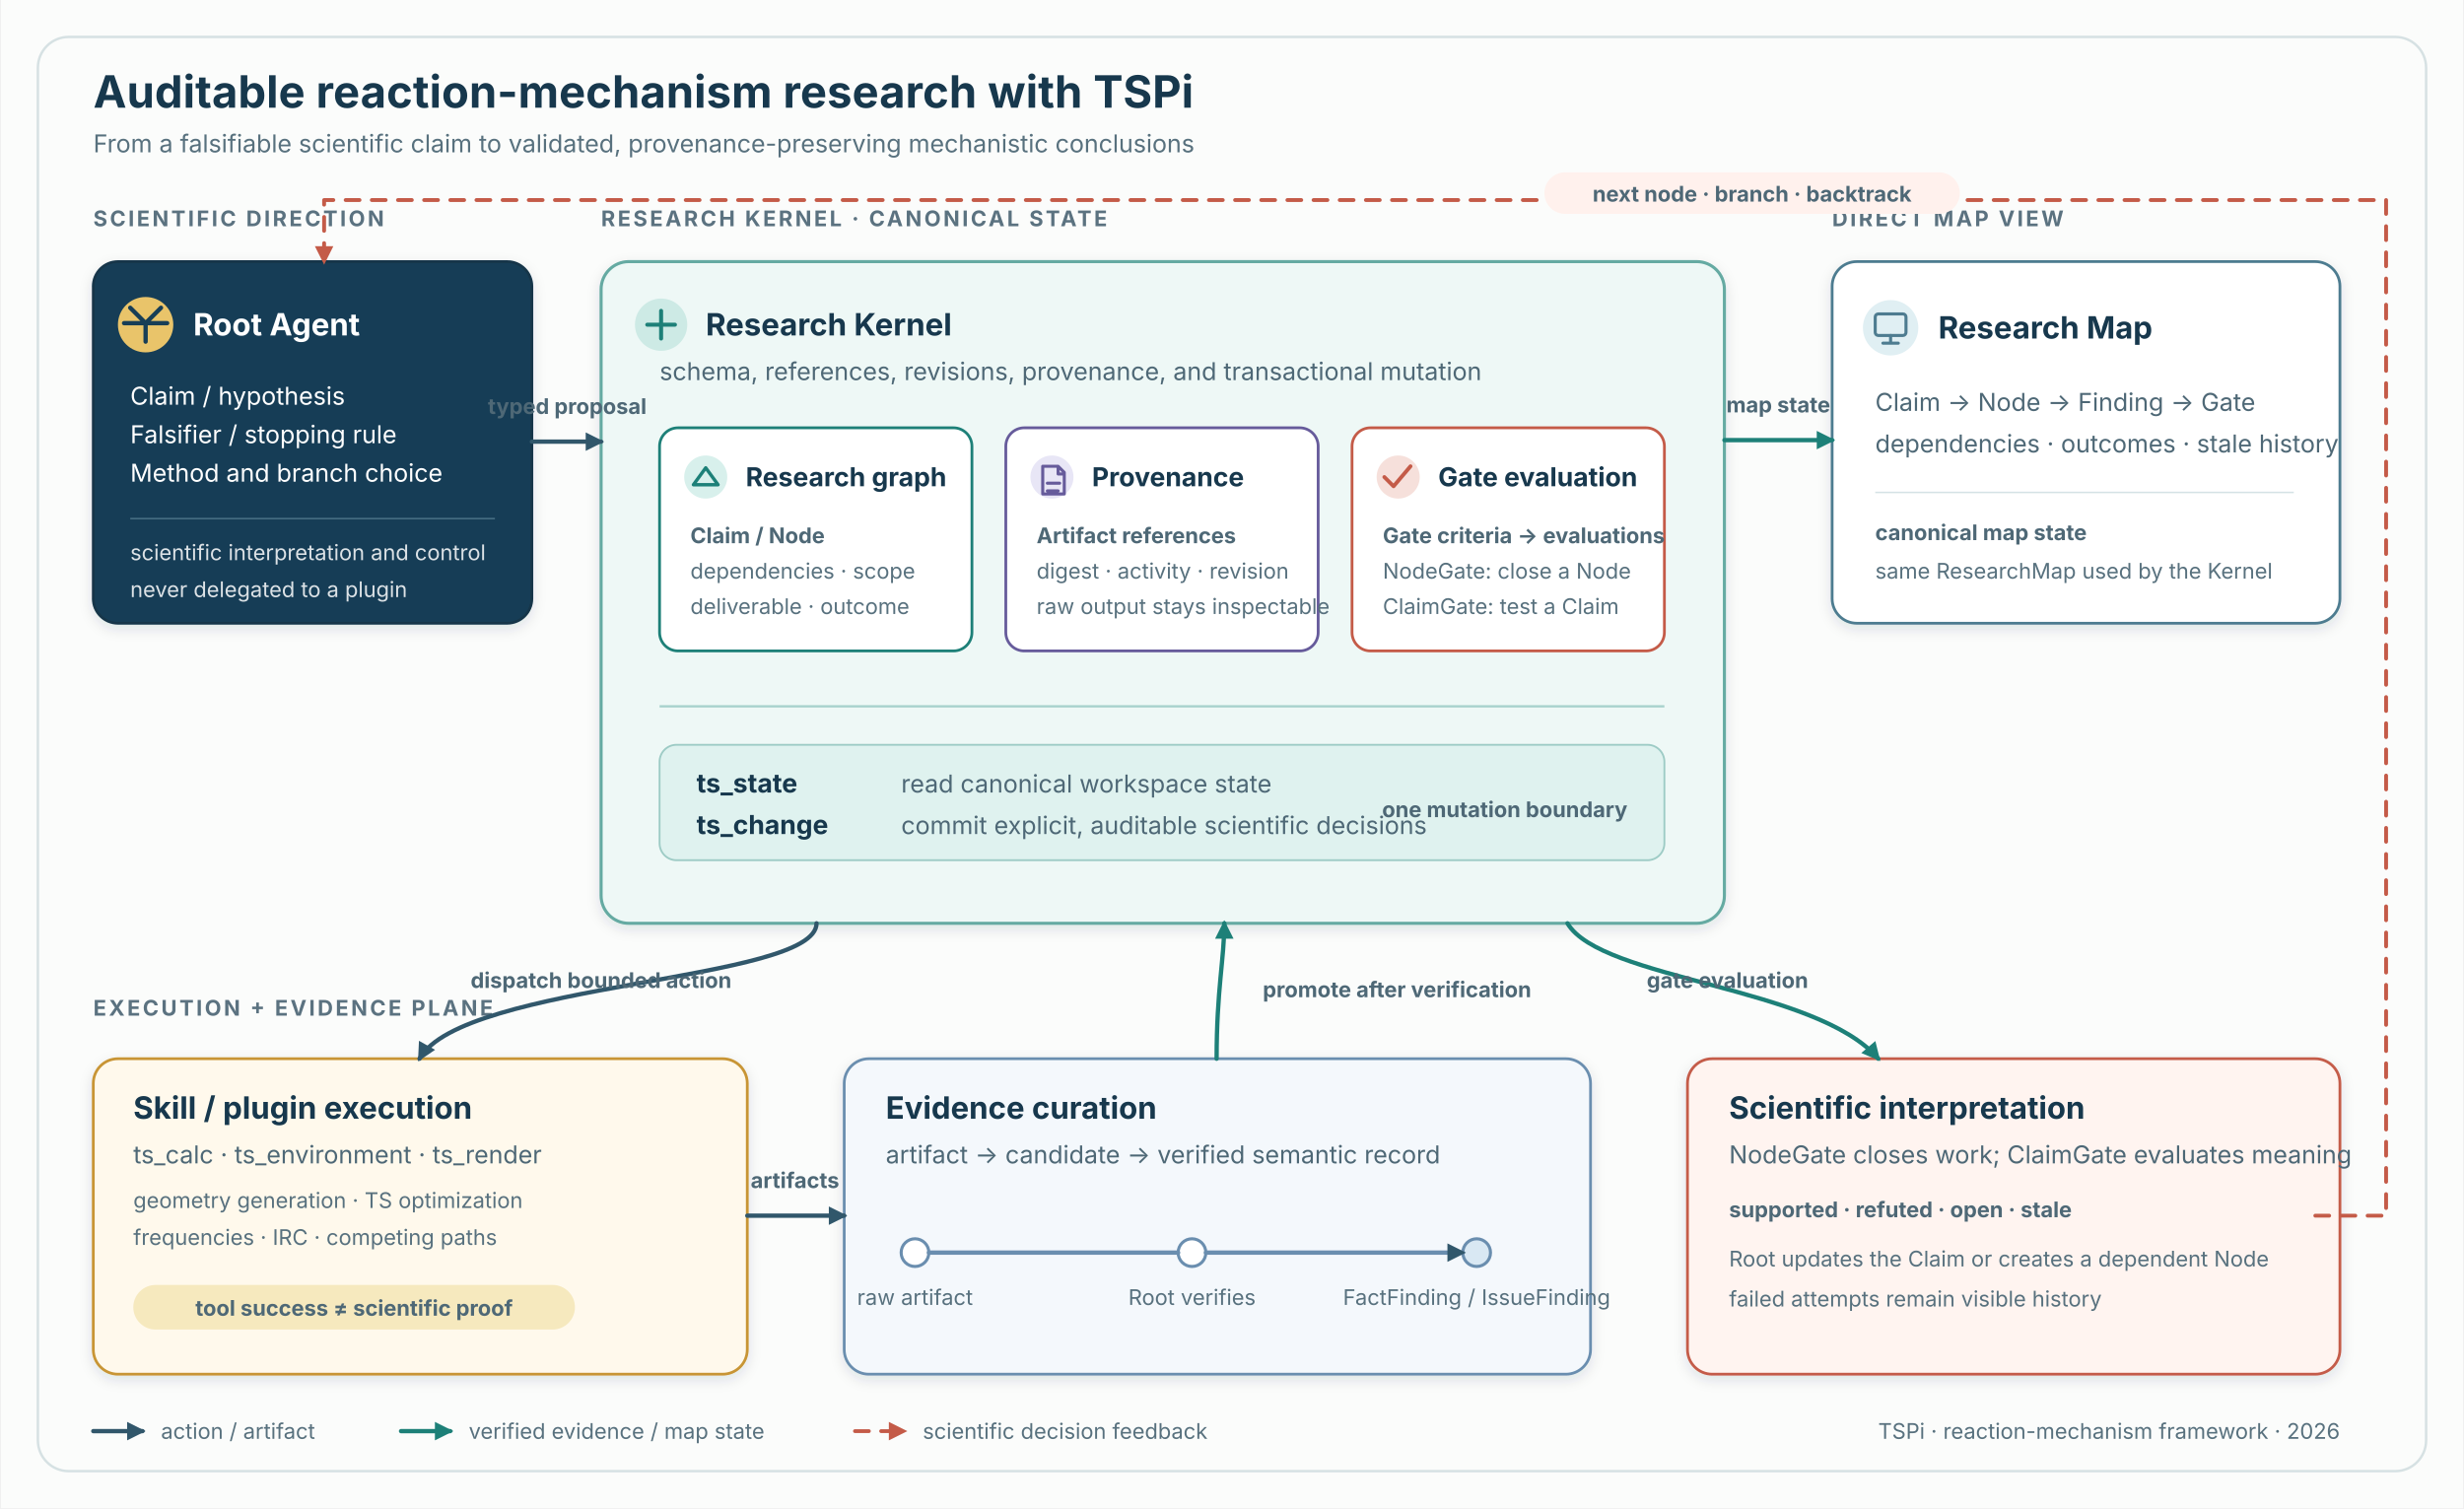
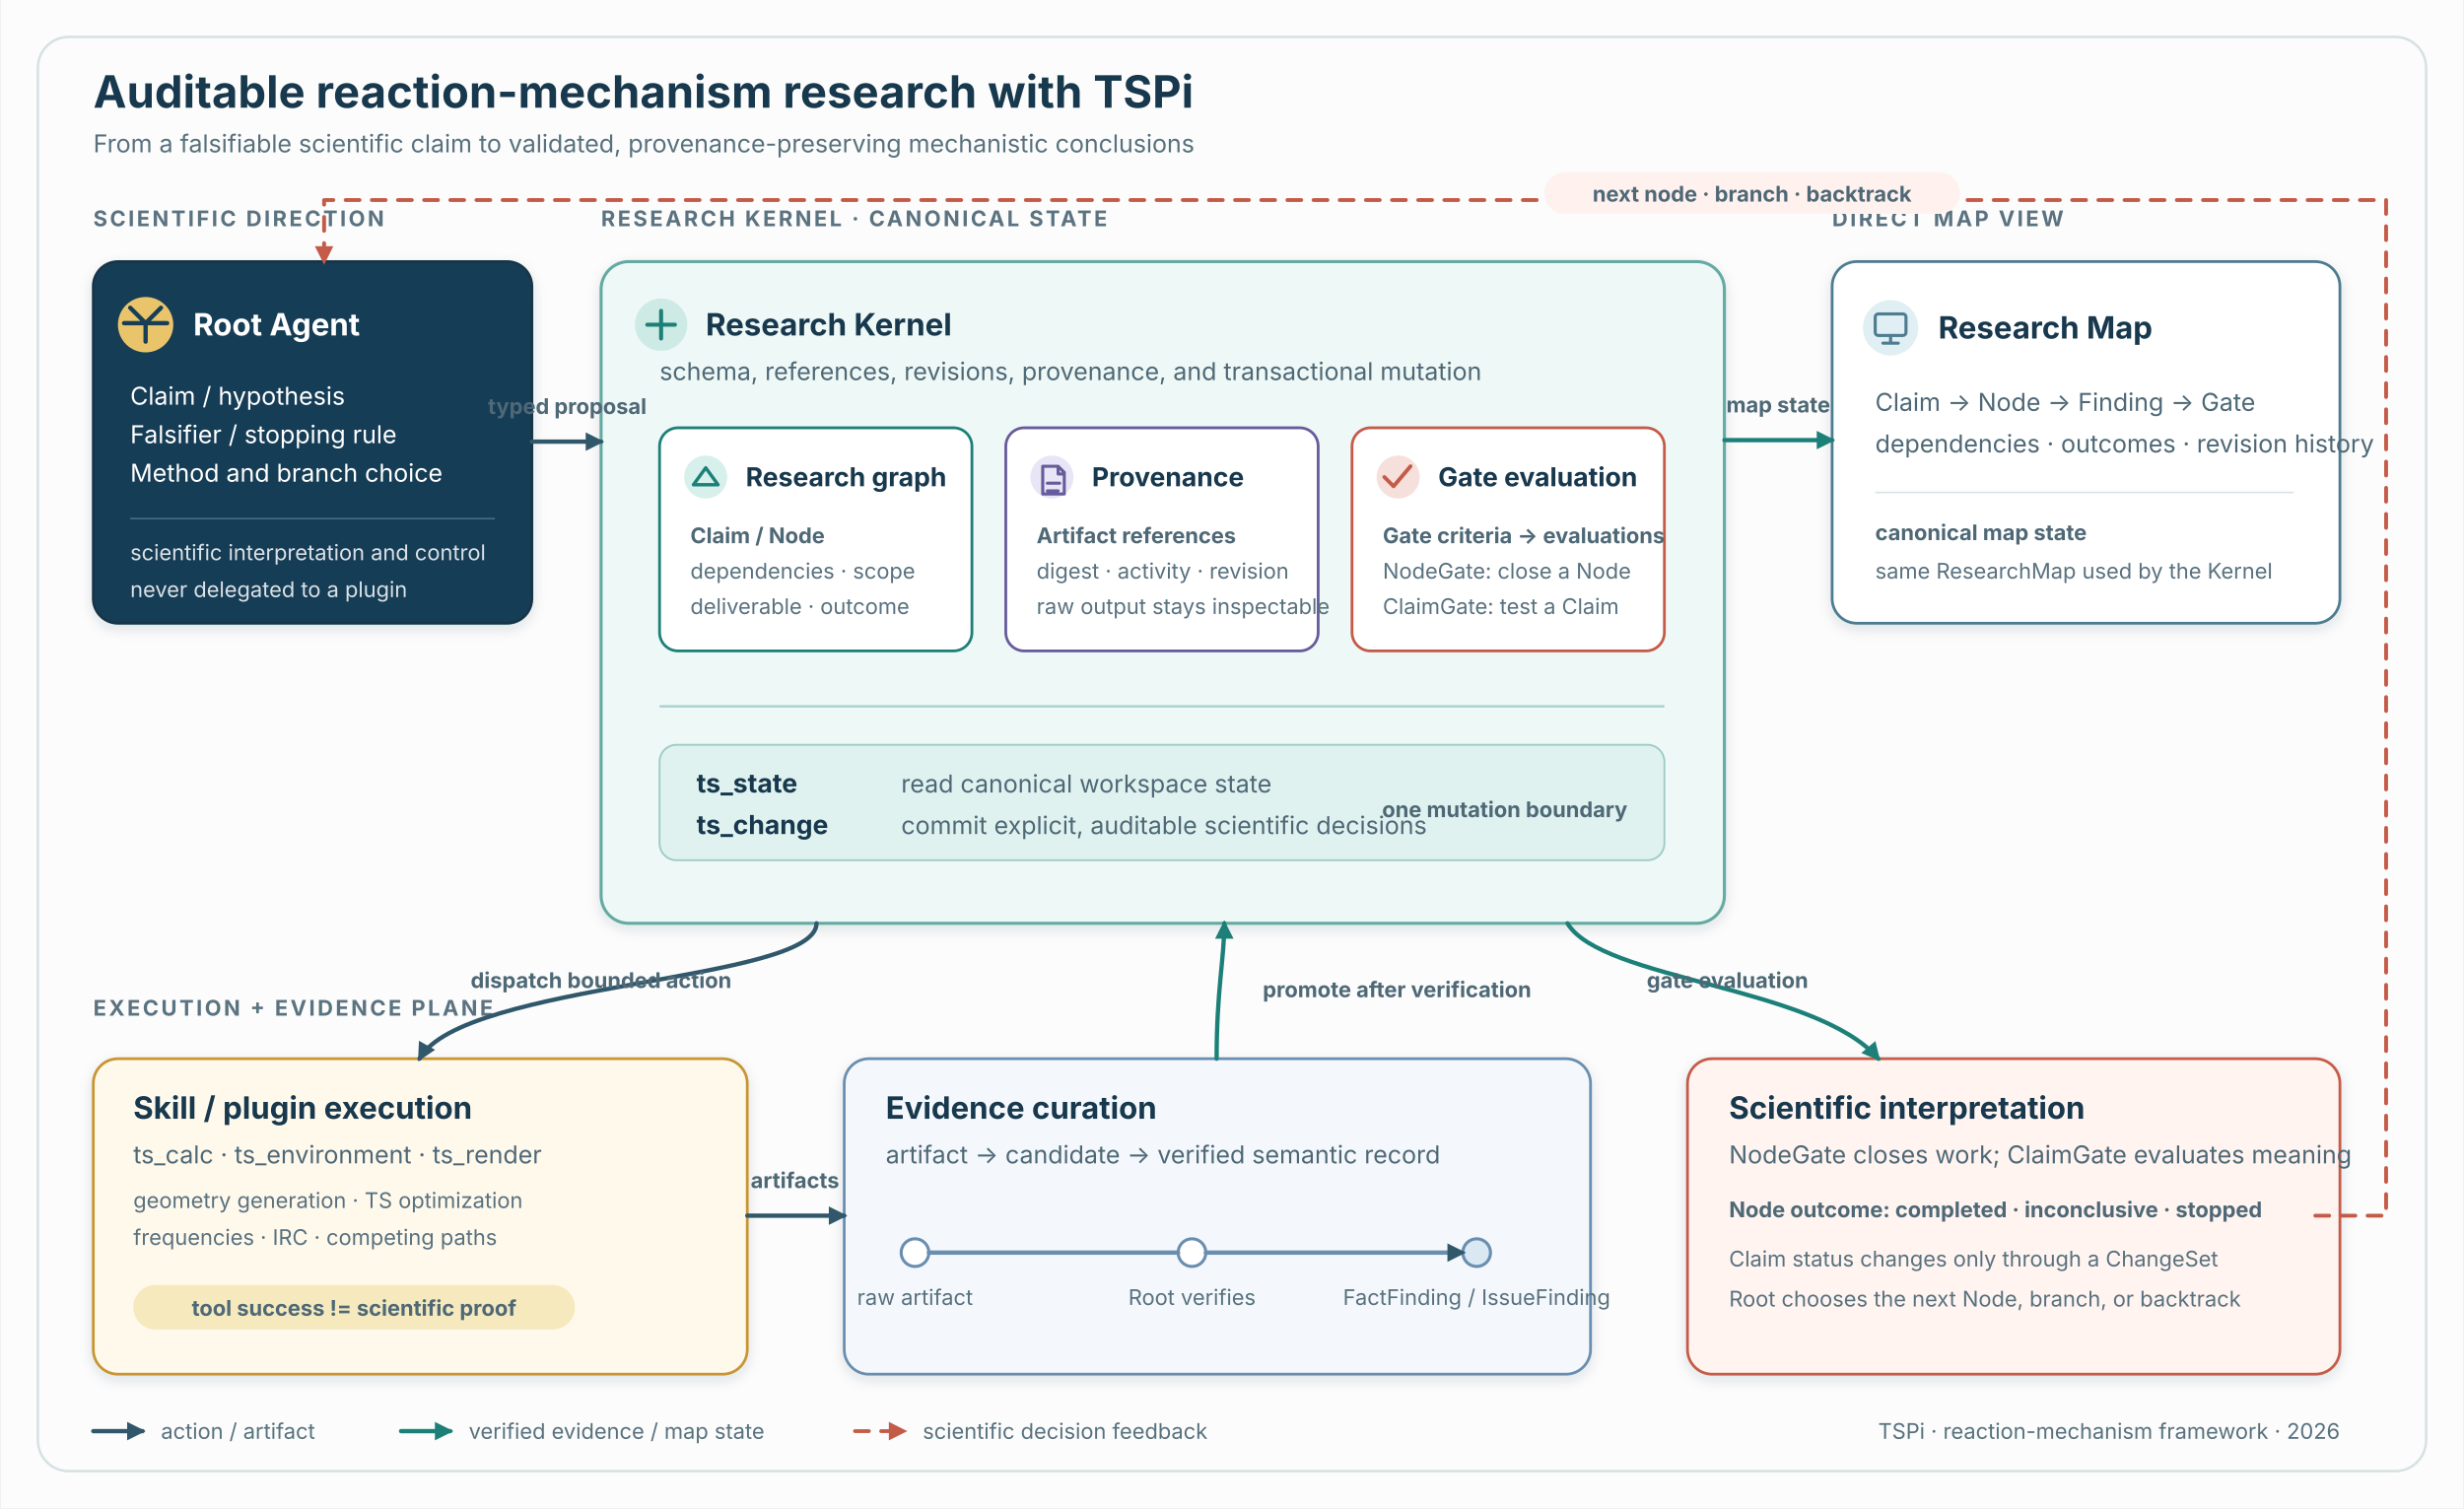
<svg xmlns="http://www.w3.org/2000/svg" width="183mm" height="112mm" viewBox="0 0 1600 980" role="img" aria-labelledby="title desc">
  <defs>
    <marker id="arrow-navy" markerWidth="12" markerHeight="12" refX="10" refY="6" orient="auto" markerUnits="userSpaceOnUse">
      <path d="M0,0 L12,6 L0,12 Z" fill="#31576B" />
    </marker>
    <marker id="arrow-teal" markerWidth="12" markerHeight="12" refX="10" refY="6" orient="auto" markerUnits="userSpaceOnUse">
      <path d="M0,0 L12,6 L0,12 Z" fill="#1D8078" />
    </marker>
    <marker id="arrow-coral" markerWidth="12" markerHeight="12" refX="10" refY="6" orient="auto" markerUnits="userSpaceOnUse">
      <path d="M0,0 L12,6 L0,12 Z" fill="#C45B48" />
    </marker>
    <filter id="shadow" x="-10%" y="-10%" width="120%" height="130%">
      <feDropShadow dx="0" dy="3" stdDeviation="4" flood-color="#17384D" flood-opacity="0.12" />
    </filter>
    <style>
      text { font-family: Inter, "Noto Sans", Arial, sans-serif; fill: #17384D; }
      .title { font-size: 29px; font-weight: 700; letter-spacing: .1px; }
      .subtitle { font-size: 16px; fill: #58717E; }
      .section { font-size: 14px; font-weight: 700; letter-spacing: 1.6px; fill: #5B7280; }
      .heading { font-size: 20px; font-weight: 700; }
      .subheading { font-size: 17px; font-weight: 700; }
      .body { font-size: 16px; fill: #4E6876; }
      .small { font-size: 14px; fill: #58717E; }
      .small-strong { font-size: 14px; font-weight: 700; fill: #4E6876; }
      .inverse { fill: #FFFFFF; }
      .flow { fill: none; stroke: #31576B; stroke-width: 2.8; stroke-linecap: round; stroke-linejoin: round; marker-end: url(#arrow-navy); }
      .evidence-flow { fill: none; stroke: #1D8078; stroke-width: 2.8; stroke-linecap: round; stroke-linejoin: round; marker-end: url(#arrow-teal); }
      .feedback { fill: none; stroke: #C45B48; stroke-width: 2.5; stroke-dasharray: 9 8; stroke-linecap: round; stroke-linejoin: round; marker-end: url(#arrow-coral); }
      .card { filter: url(#shadow); }
    </style>
  </defs>
  <rect width="1600" height="980" fill="#FBFCFB" />
  <rect x="24" y="24" width="1552" height="932" rx="20" fill="#FBFCFB" stroke="#D6E1E3" stroke-width="1.6" />
  <text x="60" y="70" class="title">Auditable reaction-mechanism research with TSPi</text>
  <text x="60" y="99" class="subtitle">From a falsifiable scientific claim to validated, provenance-preserving mechanistic conclusions</text>
  <text x="60" y="147" class="section">SCIENTIFIC DIRECTION</text>
  <text x="390" y="147" class="section">RESEARCH KERNEL · CANONICAL STATE</text>
  <text x="1190" y="147" class="section">DIRECT MAP VIEW</text>
  <g class="card">
    <rect x="60" y="170" width="285" height="235" rx="16" fill="#183E56" stroke="#15364A" stroke-width="1.8" />
  </g>
  <circle cx="94" cy="211" r="18" fill="#E9C46A" />
  <path d="M94 222v-12m0 0-10-10m10 10 10-10m-10 10h-14m14 0h14" fill="none" stroke="#183E56" stroke-width="2.8" stroke-linecap="round" stroke-linejoin="round" />
  <text x="125" y="218" class="heading inverse">Root Agent</text>
  <text x="84" y="263" class="body inverse">Claim / hypothesis</text>
  <text x="84" y="288" class="body inverse">Falsifier / stopping rule</text>
  <text x="84" y="313" class="body inverse">Method and branch choice</text>
  <line x1="84" y1="337" x2="321" y2="337" stroke="#6E95A8" stroke-width="1" opacity=".55" />
  <text x="84" y="364" class="small inverse" opacity=".85">scientific interpretation and control</text>
  <text x="84" y="388" class="small inverse" opacity=".85">never delegated to a plugin</text>
  <g class="card">
    <rect x="390" y="170" width="730" height="430" rx="18" fill="#EEF8F6" stroke="#65AAA2" stroke-width="2" />
  </g>
  <circle cx="429" cy="211" r="17" fill="#CDEAE5" />
  <path d="M420 211h18M429 202v18" stroke="#1D8078" stroke-width="2.6" stroke-linecap="round" />
  <text x="458" y="218" class="heading">Research Kernel</text>
  <text x="428" y="247" class="body">schema, references, revisions, provenance, and transactional mutation</text>
  <g>
    <rect x="428" y="278" width="203" height="145" rx="12" fill="#FFFFFF" stroke="#1D8078" stroke-width="1.8" />
    <circle cx="458" cy="310" r="14" fill="#D8F0EC" />
    <path d="M450 315l8-11 8 11m-16 0h16" fill="none" stroke="#1D8078" stroke-width="2.2" stroke-linecap="round" stroke-linejoin="round" />
    <text x="484" y="316" class="subheading">Research graph</text>
    <text x="448" y="353" class="small-strong">Claim / Node</text>
    <text x="448" y="376" class="small">dependencies · scope</text>
    <text x="448" y="399" class="small">deliverable · outcome</text>
  </g>
  <g>
    <rect x="653" y="278" width="203" height="145" rx="12" fill="#FFFFFF" stroke="#665B9B" stroke-width="1.8" />
    <circle cx="683" cy="310" r="14" fill="#E8E6F6" />
    <path d="M677 303h10l4 4v14h-14zM687 303v5h4M680 314h8M680 319h7" fill="none" stroke="#665B9B" stroke-width="2" stroke-linecap="round" stroke-linejoin="round" />
    <text x="709" y="316" class="subheading">Provenance</text>
    <text x="673" y="353" class="small-strong">Artifact references</text>
    <text x="673" y="376" class="small">digest · activity · revision</text>
    <text x="673" y="399" class="small">raw output stays inspectable</text>
  </g>
  <g>
    <rect x="878" y="278" width="203" height="145" rx="12" fill="#FFFFFF" stroke="#C45B48" stroke-width="1.8" />
    <circle cx="908" cy="310" r="14" fill="#F6E0DB" />
    <path d="M899 310l6 6 11-13" fill="none" stroke="#C45B48" stroke-width="2.5" stroke-linecap="round" stroke-linejoin="round" />
    <text x="934" y="316" class="subheading">Gate evaluation</text>
-     <text x="898" y="353" class="small-strong">Gate criteria → evaluations</text>
+     <text x="898" y="353" class="small-strong">Gate criteria -&gt; evaluations</text>
    <text x="898" y="376" class="small">NodeGate: close a Node</text>
    <text x="898" y="399" class="small">ClaimGate: test a Claim</text>
  </g>
  <line x1="428" y1="459" x2="1081" y2="459" stroke="#A7D1CC" stroke-width="1.5" />
  <rect x="428" y="484" width="653" height="75" rx="11" fill="#DFF2EF" stroke="#9DCBC5" stroke-width="1.2" />
  <text x="452" y="515" class="subheading">ts_state</text>
  <text x="585" y="515" class="body">read canonical workspace state</text>
  <text x="452" y="542" class="subheading">ts_change</text>
  <text x="585" y="542" class="body">commit explicit, auditable scientific decisions</text>
  <text x="1057" y="531" class="small-strong" text-anchor="end">one mutation boundary</text>
  <g class="card">
    <rect x="1190" y="170" width="330" height="235" rx="16" fill="#FFFFFF" stroke="#4E7C90" stroke-width="1.8" />
  </g>
  <circle cx="1228" cy="213" r="18" fill="#E0EFF3" />
  <rect x="1218" y="204" width="20" height="14" rx="2" fill="none" stroke="#4E7C90" stroke-width="2" />
  <path d="M1223 223h10m-5-5v5" stroke="#4E7C90" stroke-width="2" stroke-linecap="round" />
  <text x="1259" y="220" class="heading">Research Map</text>
-   <text x="1218" y="267" class="body">Claim → Node → Finding → Gate</text>
-   <text x="1218" y="294" class="body">dependencies · outcomes · stale history</text>
+   <text x="1218" y="267" class="body">Claim -&gt; Node -&gt; Finding -&gt; Gate</text>
+   <text x="1218" y="294" class="body">dependencies · outcomes · revision history</text>
  <line x1="1218" y1="320" x2="1490" y2="320" stroke="#D5E2E5" stroke-width="1" />
  <text x="1218" y="351" class="small-strong">canonical map state</text>
  <text x="1218" y="376" class="small">same ResearchMap used by the Kernel</text>
  <path d="M345 287H390" class="flow" />
  <text x="368" y="269" class="small-strong" text-anchor="middle">typed proposal</text>
  <path d="M1120 286H1190" class="evidence-flow" />
  <text x="1155" y="268" class="small-strong" text-anchor="middle" fill="#1D8078">map state</text>
  <text x="60" y="660" class="section">EXECUTION + EVIDENCE PLANE</text>
  <g class="card">
    <rect x="60" y="688" width="425" height="205" rx="16" fill="#FFF9EC" stroke="#C89535" stroke-width="1.8" />
  </g>
  <text x="86" y="727" class="heading">Skill / plugin execution</text>
  <text x="86" y="756" class="body">ts_calc · ts_environment · ts_render</text>
  <text x="86" y="785" class="small">geometry generation · TS optimization</text>
  <text x="86" y="809" class="small">frequencies · IRC · competing paths</text>
  <rect x="86" y="835" width="287" height="29" rx="14.5" fill="#F6E9BE" />
-   <text x="229.5" y="855" class="small-strong" text-anchor="middle">tool success ≠ scientific proof</text>
+   <text x="229.5" y="855" class="small-strong" text-anchor="middle">tool success != scientific proof</text>
  <g class="card">
    <rect x="548" y="688" width="485" height="205" rx="16" fill="#F4F8FC" stroke="#6A8EAF" stroke-width="1.8" />
  </g>
  <text x="575" y="727" class="heading">Evidence curation</text>
-   <text x="575" y="756" class="body">artifact → candidate → verified semantic record</text>
+   <text x="575" y="756" class="body">artifact -&gt; candidate -&gt; verified semantic record</text>
  <g>
    <circle cx="594" cy="814" r="9" fill="#FFFFFF" stroke="#6A8EAF" stroke-width="2" />
    <circle cx="774" cy="814" r="9" fill="#FFFFFF" stroke="#6A8EAF" stroke-width="2" />
    <circle cx="959" cy="814" r="9" fill="#D9E8F3" stroke="#6A8EAF" stroke-width="2" />
    <path d="M603 814H765M783 814H950" fill="none" stroke="#6A8EAF" stroke-width="2.8" stroke-linecap="round" marker-end="url(#arrow-navy)" />
    <text x="594" y="848" class="small" text-anchor="middle">raw artifact</text>
    <text x="774" y="848" class="small" text-anchor="middle">Root verifies</text>
    <text x="959" y="848" class="small" text-anchor="middle">FactFinding / IssueFinding</text>
  </g>
  <g class="card">
    <rect x="1096" y="688" width="424" height="205" rx="16" fill="#FFF4F0" stroke="#C45B48" stroke-width="1.8" />
  </g>
  <text x="1123" y="727" class="heading">Scientific interpretation</text>
  <text x="1123" y="756" class="body">NodeGate closes work; ClaimGate evaluates meaning</text>
-   <text x="1123" y="791" class="small-strong">supported · refuted · open · stale</text>
-   <text x="1123" y="823" class="small">Root updates the Claim or creates a dependent Node</text>
-   <text x="1123" y="849" class="small">failed attempts remain visible history</text>
+   <text x="1123" y="791" class="small-strong">Node outcome: completed · inconclusive · stopped</text>
+   <text x="1123" y="823" class="small">Claim status changes only through a ChangeSet</text>
+   <text x="1123" y="849" class="small">Root chooses the next Node, branch, or backtrack</text>
  <path d="M530 600C530 638 300 638 272 688" class="flow" />
  <text x="390" y="642" class="small-strong" text-anchor="middle">dispatch bounded action</text>
  <path d="M485 790H548" class="flow" />
  <text x="516" y="772" class="small-strong" text-anchor="middle">artifacts</text>
  <path d="M790 688C790 643 795 623 795 600" class="evidence-flow" />
  <text x="820" y="648" class="small-strong" fill="#1D8078">promote after verification</text>
  <path d="M1018 600C1040 637 1180 641 1220 688" class="evidence-flow" />
  <text x="1122" y="642" class="small-strong" fill="#1D8078" text-anchor="middle">gate evaluation</text>
  <path d="M1504 790H1550V130H210V170" class="feedback" />
  <rect x="1003" y="112" width="270" height="27" rx="13.5" fill="#FFF1ED" />
  <text x="1138" y="131" class="small-strong" text-anchor="middle" fill="#B74C3B">next node · branch · backtrack</text>
  <line x1="60" y1="930" x2="92" y2="930" class="flow" />
  <text x="104" y="935" class="small">action / artifact</text>
  <line x1="260" y1="930" x2="292" y2="930" class="evidence-flow" />
  <text x="304" y="935" class="small">verified evidence / map state</text>
  <line x1="555" y1="930" x2="587" y2="930" class="feedback" />
  <text x="599" y="935" class="small">scientific decision feedback</text>
  <text x="1520" y="935" class="small" text-anchor="end">TSPi · reaction-mechanism framework · 2026</text>
</svg>
